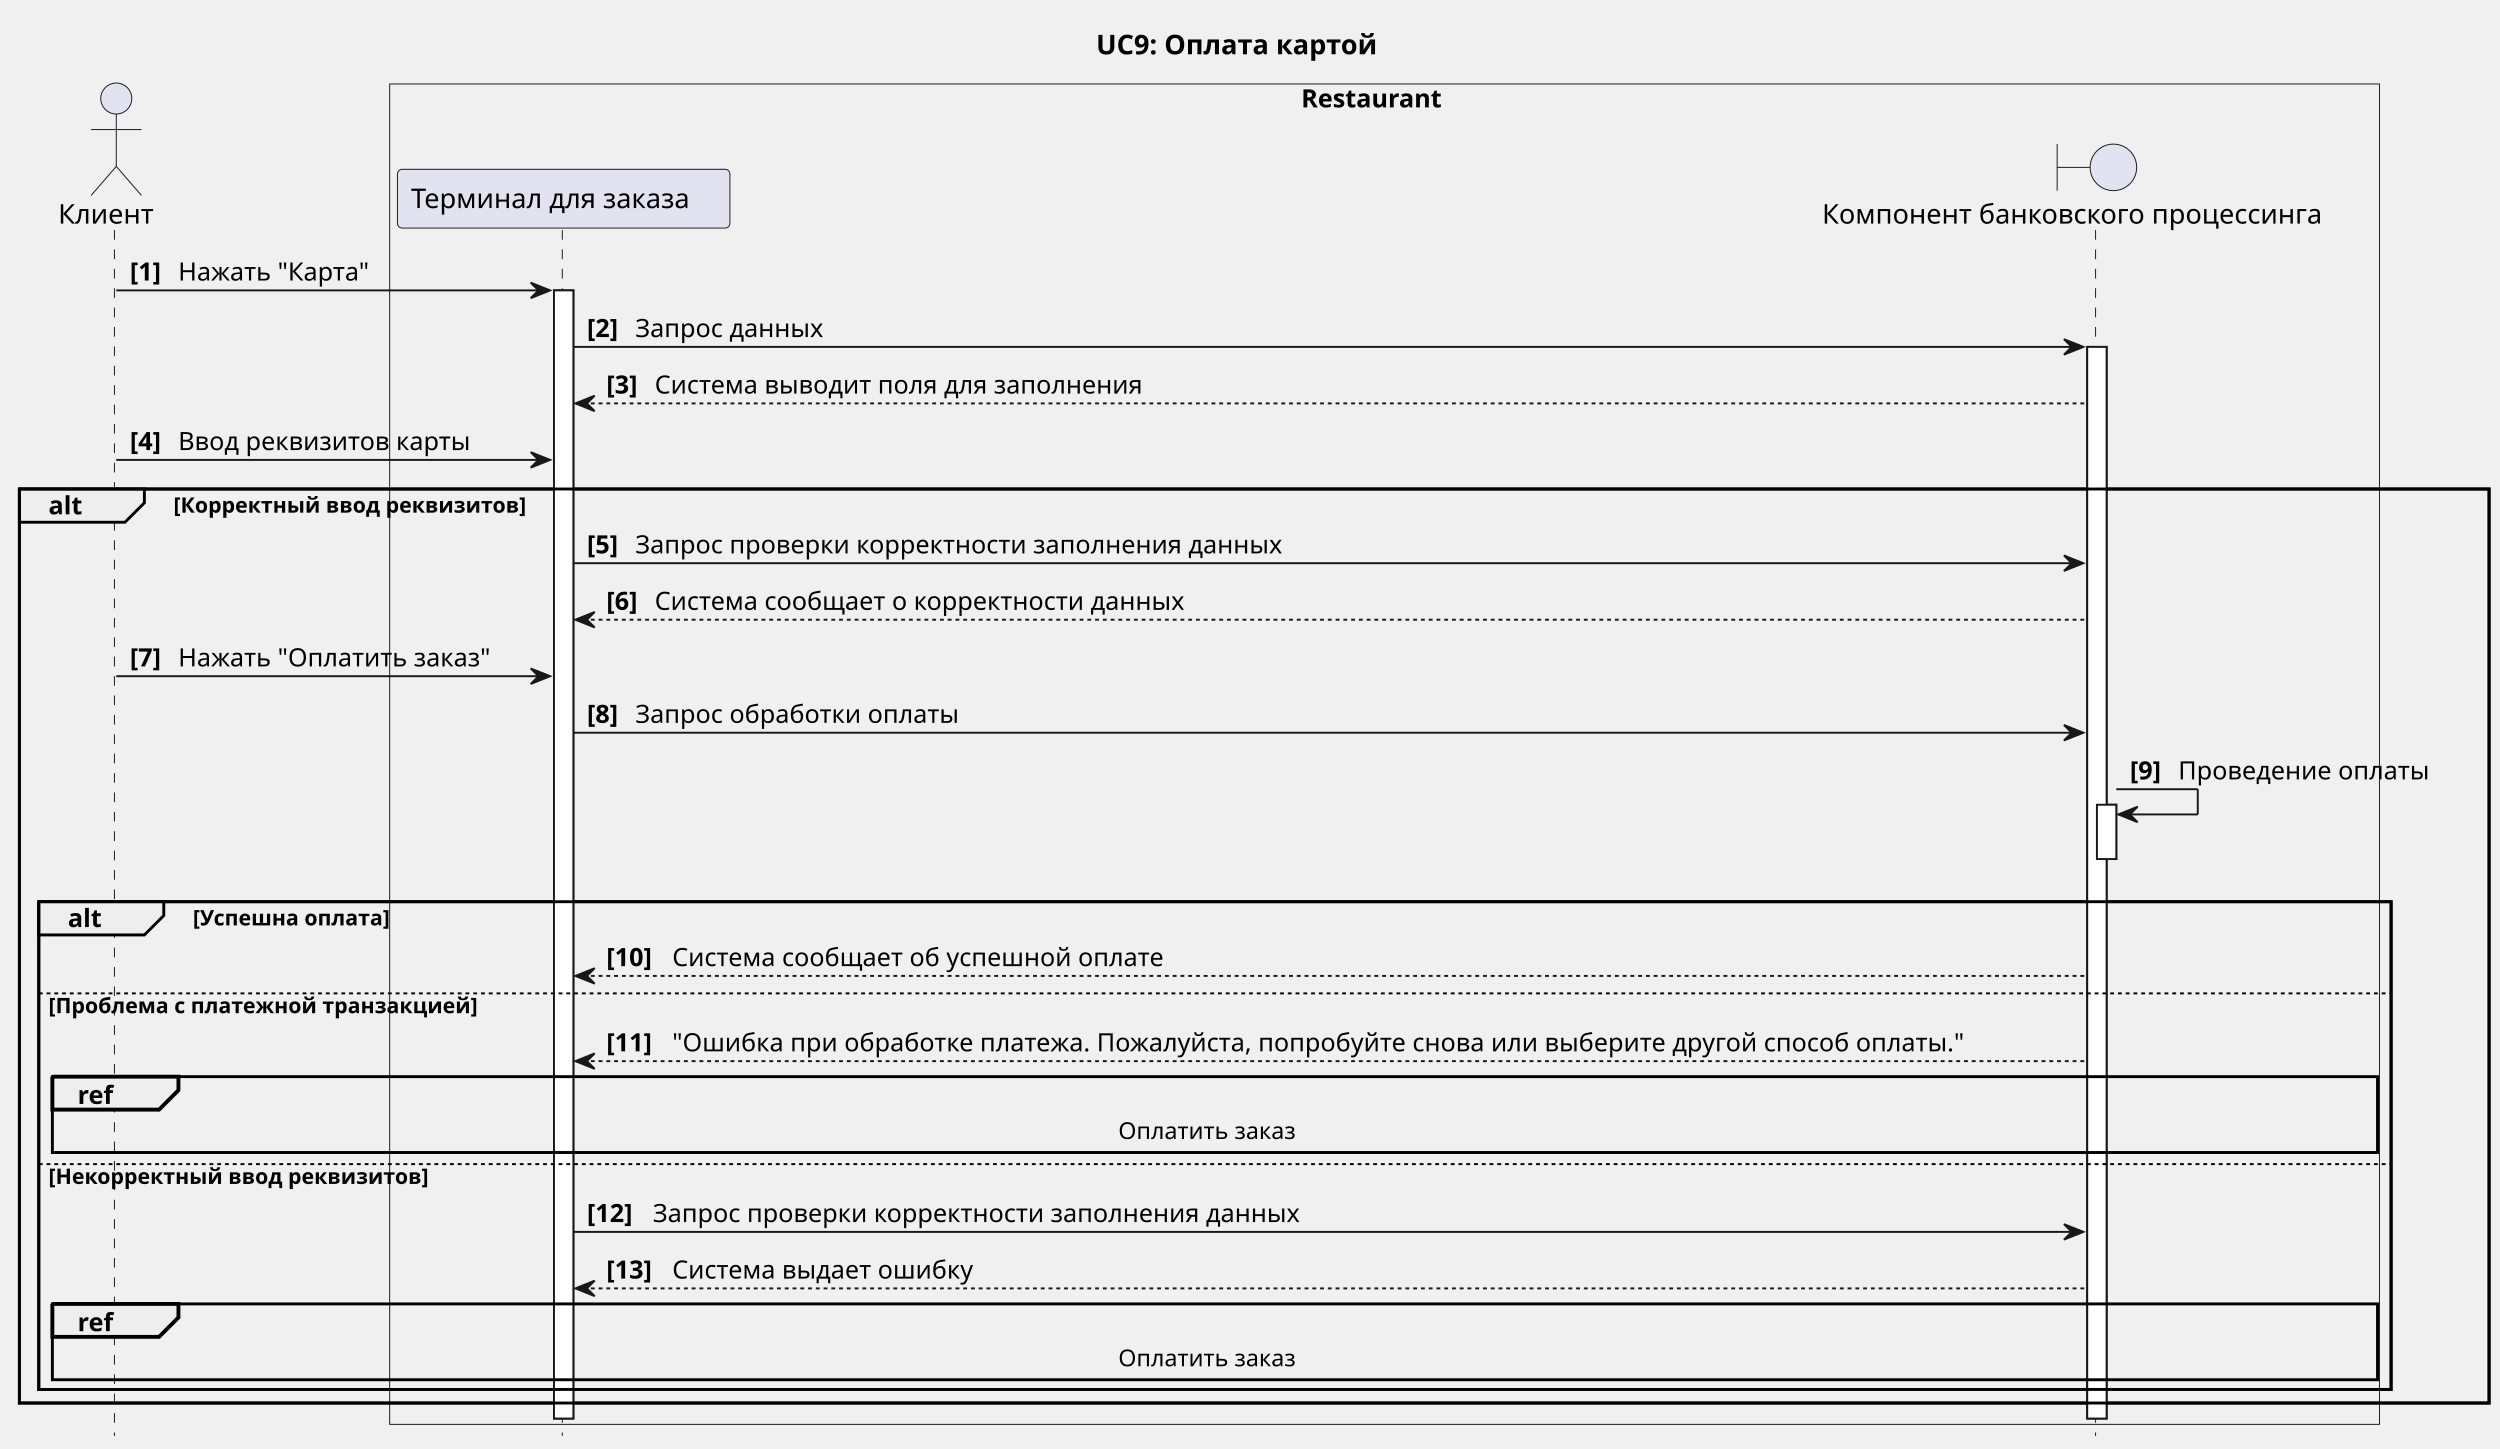
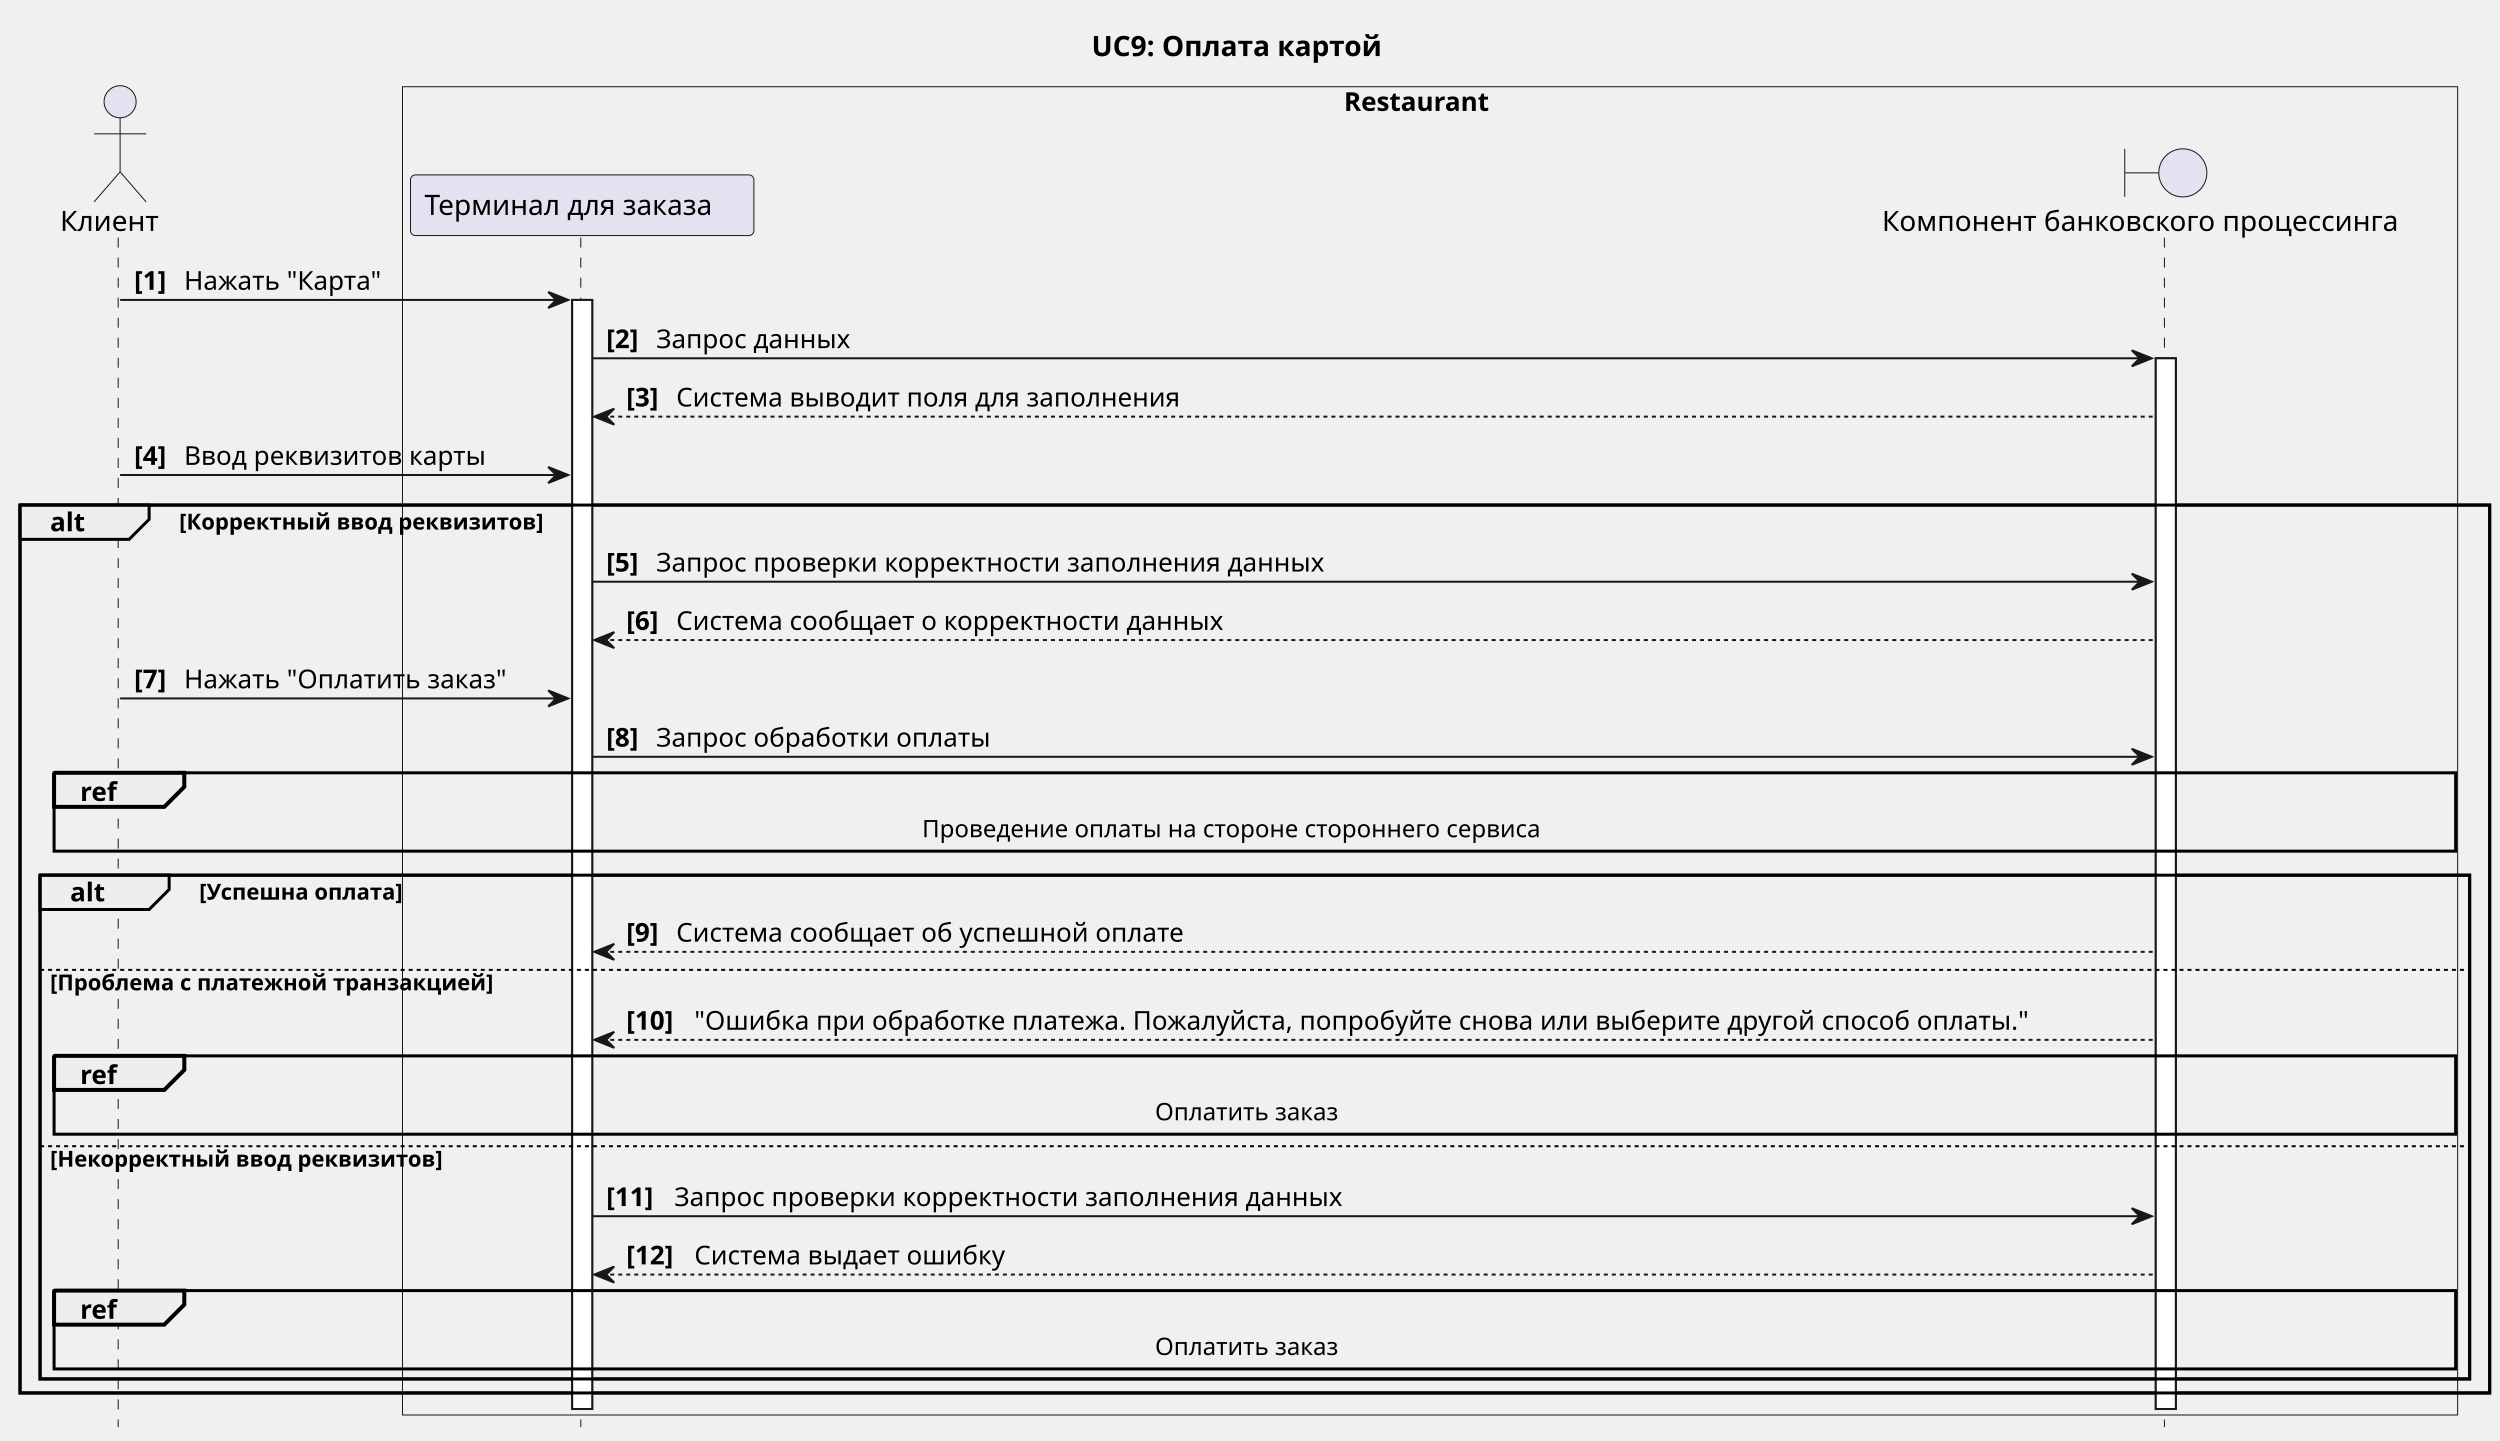
- <svg xmlns="http://www.w3.org/2000/svg" contentStyleType="text/css" height="747px" preserveAspectRatio="none" style="width:1289px;height:747px;background:#FFFFFF;" version="1.1" viewBox="0 0 1289 747" width="1289px" zoomAndPan="magnify">
+ <svg xmlns="http://www.w3.org/2000/svg" contentStyleType="text/css" height="719px" preserveAspectRatio="none" style="width:1248px;height:719px;background:#FFFFFF;" version="1.1" viewBox="0 0 1248 719" width="1248px" zoomAndPan="magnify">
  <defs />
  <g>
-     <text fill="#000000" font-family="sans-serif" font-size="14" font-weight="bold" lengthAdjust="spacing" textLength="162.08" x="565.143" y="27.995">UC9: Оплата картой</text>
-     <rect fill="none" height="691.102" style="stroke:#181818;stroke-width:0.5;" width="1025.93" x="200.92" y="43.297" />
+     <text fill="#000000" font-family="sans-serif" font-size="14" font-weight="bold" lengthAdjust="spacing" textLength="162.08" x="544.885" y="27.995">UC9: Оплата картой</text>
+     <rect fill="none" height="663.07" style="stroke:#181818;stroke-width:0.5;" width="1025.93" x="200.92" y="43.297" />
    <text fill="#000000" font-family="sans-serif" font-size="13" font-weight="bold" lengthAdjust="spacing" textLength="81.46" x="670.893" y="55.364">Restaurant</text>
-     <rect fill="#FFFFFF" height="581.672" style="stroke:#181818;stroke-width:1.0;" width="10" x="285.633" y="149.727" />
-     <rect fill="#FFFFFF" height="552.539" style="stroke:#181818;stroke-width:1.0;" width="10" x="1076.167" y="178.859" />
-     <rect fill="#FFFFFF" height="28" style="stroke:#181818;stroke-width:1.0;" width="10" x="1081.167" y="414.922" />
-     <rect fill="none" height="471.273" style="stroke:#000000;stroke-width:1.5;" width="1273.366" x="10" y="252.125" />
-     <rect fill="none" height="251.477" style="stroke:#000000;stroke-width:1.5;" width="1212.851" x="20" y="464.922" />
-     <line style="stroke:#181818;stroke-width:0.5;stroke-dasharray:5.0,5.0;" x1="59" x2="59" y1="118.594" y2="740.398" />
-     <line style="stroke:#181818;stroke-width:0.5;stroke-dasharray:5.0,5.0;" x1="289.92" x2="289.92" y1="118.594" y2="740.398" />
-     <line style="stroke:#181818;stroke-width:0.5;stroke-dasharray:5.0,5.0;" x1="1080.482" x2="1080.482" y1="118.594" y2="740.398" />
+     <rect fill="#FFFFFF" height="553.641" style="stroke:#181818;stroke-width:1.0;" width="10" x="285.633" y="149.727" />
+     <rect fill="#FFFFFF" height="524.508" style="stroke:#181818;stroke-width:1.0;" width="10" x="1076.167" y="178.859" />
+     <rect fill="none" height="443.242" style="stroke:#000000;stroke-width:1.5;" width="1232.851" x="10" y="252.125" />
+     <rect fill="none" height="251.477" style="stroke:#000000;stroke-width:1.5;" width="1212.851" x="20" y="436.891" />
+     <line style="stroke:#181818;stroke-width:0.5;stroke-dasharray:5.0,5.0;" x1="59" x2="59" y1="118.594" y2="712.367" />
+     <line style="stroke:#181818;stroke-width:0.5;stroke-dasharray:5.0,5.0;" x1="289.92" x2="289.92" y1="118.594" y2="712.367" />
+     <line style="stroke:#181818;stroke-width:0.5;stroke-dasharray:5.0,5.0;" x1="1080.482" x2="1080.482" y1="118.594" y2="712.367" />
    <text fill="#000000" font-family="sans-serif" font-size="14" lengthAdjust="spacing" textLength="53.908" x="30" y="115.292">Клиент</text>
    <ellipse cx="59.954" cy="50.797" fill="#E2E2F0" rx="8" ry="8" style="stroke:#181818;stroke-width:0.5;" />
    <path d="M59.954,58.797 L59.954,85.797 M46.954,66.797 L72.954,66.797 M59.954,85.797 L46.954,100.797 M59.954,85.797 L72.954,100.797 " fill="none" style="stroke:#181818;stroke-width:0.5;" />
    <rect fill="#E2E2F0" height="30.297" rx="2.5" ry="2.5" style="stroke:#181818;stroke-width:0.5;" width="171.425" x="204.92" y="87.297" />
    <text fill="#000000" font-family="sans-serif" font-size="14" lengthAdjust="spacing" textLength="157.425" x="211.92" y="107.292">Терминал для заказа</text>
    <text fill="#000000" font-family="sans-serif" font-size="14" lengthAdjust="spacing" textLength="277.368" x="939.482" y="115.292">Компонент банковского процессинга</text>
    <path d="M1060.667,74.297 L1060.667,98.297 M1060.667,86.297 L1077.667,86.297 " fill="none" style="stroke:#181818;stroke-width:0.5;" />
    <ellipse cx="1089.667" cy="86.297" fill="#E2E2F0" rx="12" ry="12" style="stroke:#181818;stroke-width:0.5;" />
-     <rect fill="#FFFFFF" height="581.672" style="stroke:#181818;stroke-width:1.0;" width="10" x="285.633" y="149.727" />
-     <rect fill="#FFFFFF" height="552.539" style="stroke:#181818;stroke-width:1.0;" width="10" x="1076.167" y="178.859" />
-     <rect fill="#FFFFFF" height="28" style="stroke:#181818;stroke-width:1.0;" width="10" x="1081.167" y="414.922" />
+     <rect fill="#FFFFFF" height="553.641" style="stroke:#181818;stroke-width:1.0;" width="10" x="285.633" y="149.727" />
+     <rect fill="#FFFFFF" height="524.508" style="stroke:#181818;stroke-width:1.0;" width="10" x="1076.167" y="178.859" />
    <polygon fill="#181818" points="273.633,145.727,283.633,149.727,273.633,153.727,277.633,149.727" style="stroke:#181818;stroke-width:1.0;" />
    <line style="stroke:#181818;stroke-width:1.0;" x1="59.954" x2="279.633" y1="149.727" y2="149.727" />
    <text fill="#000000" font-family="sans-serif" font-size="13" font-weight="bold" lengthAdjust="spacing" textLength="20.928" x="66.954" y="144.661">[1]</text>
    <text fill="#000000" font-family="sans-serif" font-size="13" lengthAdjust="spacing" textLength="109.732" x="91.882" y="144.661">Нажать "Карта"</text>
    <polygon fill="#181818" points="1064.167,174.859,1074.167,178.859,1064.167,182.859,1068.167,178.859" style="stroke:#181818;stroke-width:1.0;" />
    <line style="stroke:#181818;stroke-width:1.0;" x1="295.633" x2="1070.167" y1="178.859" y2="178.859" />
    <text fill="#000000" font-family="sans-serif" font-size="13" font-weight="bold" lengthAdjust="spacing" textLength="20.928" x="302.633" y="173.793">[2]</text>
    <text fill="#000000" font-family="sans-serif" font-size="13" lengthAdjust="spacing" textLength="104.197" x="327.561" y="173.793">Запрос данных</text>
    <polygon fill="#181818" points="306.633,203.992,296.633,207.992,306.633,211.992,302.633,207.992" style="stroke:#181818;stroke-width:1.0;" />
    <line style="stroke:#181818;stroke-width:1.0;stroke-dasharray:2.0,2.0;" x1="300.633" x2="1075.167" y1="207.992" y2="207.992" />
    <text fill="#000000" font-family="sans-serif" font-size="13" font-weight="bold" lengthAdjust="spacing" textLength="20.928" x="312.633" y="202.926">[3]</text>
    <text fill="#000000" font-family="sans-serif" font-size="13" lengthAdjust="spacing" textLength="271.705" x="337.561" y="202.926">Система выводит поля для заполнения</text>
    <polygon fill="#181818" points="273.633,233.125,283.633,237.125,273.633,241.125,277.633,237.125" style="stroke:#181818;stroke-width:1.0;" />
    <line style="stroke:#181818;stroke-width:1.0;" x1="59.954" x2="279.633" y1="237.125" y2="237.125" />
    <text fill="#000000" font-family="sans-serif" font-size="13" font-weight="bold" lengthAdjust="spacing" textLength="20.928" x="66.954" y="232.059">[4]</text>
    <text fill="#000000" font-family="sans-serif" font-size="13" lengthAdjust="spacing" textLength="162.456" x="91.882" y="232.059">Ввод реквизитов карты</text>
    <path d="M10,252.125 L74.443,252.125 L74.443,259.258 L64.443,269.258 L10,269.258 L10,252.125 " fill="#EEEEEE" style="stroke:#000000;stroke-width:1.5;" />
-     <rect fill="none" height="471.273" style="stroke:#000000;stroke-width:1.5;" width="1273.366" x="10" y="252.125" />
+     <rect fill="none" height="443.242" style="stroke:#000000;stroke-width:1.5;" width="1232.851" x="10" y="252.125" />
    <text fill="#000000" font-family="sans-serif" font-size="13" font-weight="bold" lengthAdjust="spacing" textLength="19.443" x="25" y="265.192">alt</text>
    <text fill="#000000" font-family="sans-serif" font-size="11" font-weight="bold" lengthAdjust="spacing" textLength="199.391" x="89.443" y="264.335">[Корректный ввод реквизитов]</text>
    <polygon fill="#181818" points="1064.167,286.391,1074.167,290.391,1064.167,294.391,1068.167,290.391" style="stroke:#181818;stroke-width:1.0;" />
    <line style="stroke:#181818;stroke-width:1.0;" x1="295.633" x2="1070.167" y1="290.391" y2="290.391" />
    <text fill="#000000" font-family="sans-serif" font-size="13" font-weight="bold" lengthAdjust="spacing" textLength="20.928" x="302.633" y="285.325">[5]</text>
    <text fill="#000000" font-family="sans-serif" font-size="13" lengthAdjust="spacing" textLength="357.773" x="327.561" y="285.325">Запрос проверки корректности заполнения данных</text>
    <polygon fill="#181818" points="306.633,315.523,296.633,319.523,306.633,323.523,302.633,319.523" style="stroke:#181818;stroke-width:1.0;" />
    <line style="stroke:#181818;stroke-width:1.0;stroke-dasharray:2.0,2.0;" x1="300.633" x2="1075.167" y1="319.523" y2="319.523" />
    <text fill="#000000" font-family="sans-serif" font-size="13" font-weight="bold" lengthAdjust="spacing" textLength="20.928" x="312.633" y="314.457">[6]</text>
    <text fill="#000000" font-family="sans-serif" font-size="13" lengthAdjust="spacing" textLength="296.62" x="337.561" y="314.457">Система сообщает о корректности данных</text>
    <polygon fill="#181818" points="273.633,344.656,283.633,348.656,273.633,352.656,277.633,348.656" style="stroke:#181818;stroke-width:1.0;" />
    <line style="stroke:#181818;stroke-width:1.0;" x1="59.954" x2="279.633" y1="348.656" y2="348.656" />
    <text fill="#000000" font-family="sans-serif" font-size="13" font-weight="bold" lengthAdjust="spacing" textLength="20.928" x="66.954" y="343.59">[7]</text>
    <text fill="#000000" font-family="sans-serif" font-size="13" lengthAdjust="spacing" textLength="176.75" x="91.882" y="343.59">Нажать "Оплатить заказ"</text>
    <polygon fill="#181818" points="1064.167,373.789,1074.167,377.789,1064.167,381.789,1068.167,377.789" style="stroke:#181818;stroke-width:1.0;" />
    <line style="stroke:#181818;stroke-width:1.0;" x1="295.633" x2="1070.167" y1="377.789" y2="377.789" />
    <text fill="#000000" font-family="sans-serif" font-size="13" font-weight="bold" lengthAdjust="spacing" textLength="20.928" x="302.633" y="372.723">[8]</text>
    <text fill="#000000" font-family="sans-serif" font-size="13" lengthAdjust="spacing" textLength="179.017" x="327.561" y="372.723">Запрос обработки оплаты</text>
-     <line style="stroke:#181818;stroke-width:1.0;" x1="1091.167" x2="1133.167" y1="406.922" y2="406.922" />
-     <line style="stroke:#181818;stroke-width:1.0;" x1="1133.167" x2="1133.167" y1="406.922" y2="419.922" />
-     <line style="stroke:#181818;stroke-width:1.0;" x1="1092.167" x2="1133.167" y1="419.922" y2="419.922" />
-     <polygon fill="#181818" points="1102.167,415.922,1092.167,419.922,1102.167,423.922,1098.167,419.922" style="stroke:#181818;stroke-width:1.0;" />
-     <text fill="#000000" font-family="sans-serif" font-size="13" font-weight="bold" lengthAdjust="spacing" textLength="20.928" x="1098.167" y="401.856">[9]</text>
-     <text fill="#000000" font-family="sans-serif" font-size="13" lengthAdjust="spacing" textLength="138.271" x="1123.095" y="401.856">Проведение оплаты</text>
-     <path d="M20,464.922 L84.443,464.922 L84.443,472.055 L74.443,482.055 L20,482.055 L20,464.922 " fill="#EEEEEE" style="stroke:#000000;stroke-width:1.5;" />
-     <rect fill="none" height="251.477" style="stroke:#000000;stroke-width:1.5;" width="1212.851" x="20" y="464.922" />
-     <text fill="#000000" font-family="sans-serif" font-size="13" font-weight="bold" lengthAdjust="spacing" textLength="19.443" x="35" y="477.989">alt</text>
-     <text fill="#000000" font-family="sans-serif" font-size="11" font-weight="bold" lengthAdjust="spacing" textLength="115.086" x="99.443" y="477.132">[Успешна оплата]</text>
-     <polygon fill="#181818" points="306.633,499.188,296.633,503.188,306.633,507.188,302.633,503.188" style="stroke:#181818;stroke-width:1.0;" />
-     <line style="stroke:#181818;stroke-width:1.0;stroke-dasharray:2.0,2.0;" x1="300.633" x2="1075.167" y1="503.188" y2="503.188" />
-     <text fill="#000000" font-family="sans-serif" font-size="13" font-weight="bold" lengthAdjust="spacing" textLength="29.974" x="312.633" y="498.122">[10]</text>
-     <text fill="#000000" font-family="sans-serif" font-size="13" lengthAdjust="spacing" textLength="273.806" x="346.606" y="498.122">Система сообщает об успешной оплате</text>
-     <line style="stroke:#000000;stroke-width:1.0;stroke-dasharray:2.0,2.0;" x1="20" x2="1232.851" y1="512.188" y2="512.188" />
-     <text fill="#000000" font-family="sans-serif" font-size="11" font-weight="bold" lengthAdjust="spacing" textLength="244.621" x="25" y="522.398">[Проблема с платежной транзакцией]</text>
-     <polygon fill="#181818" points="306.633,543.125,296.633,547.125,306.633,551.125,302.633,547.125" style="stroke:#181818;stroke-width:1.0;" />
-     <line style="stroke:#181818;stroke-width:1.0;stroke-dasharray:2.0,2.0;" x1="300.633" x2="1075.167" y1="547.125" y2="547.125" />
-     <text fill="#000000" font-family="sans-serif" font-size="13" font-weight="bold" lengthAdjust="spacing" textLength="29.974" x="312.633" y="542.059">[11]</text>
-     <text fill="#000000" font-family="sans-serif" font-size="13" lengthAdjust="spacing" textLength="722.56" x="346.606" y="542.059">"Ошибка при обработке платежа. Пожалуйста, попробуйте снова или выберите другой способ оплаты."</text>
-     <rect fill="none" height="39.102" style="stroke:#000000;stroke-width:1.5;" width="1198.851" x="27" y="555.125" />
-     <path d="M27,555.125 L92,555.125 L92,562.125 L82,572.125 L27,572.125 L27,555.125 " fill="#EEEEEE" style="stroke:#000000;stroke-width:2.0;" />
-     <text fill="#000000" font-family="sans-serif" font-size="13" font-weight="bold" lengthAdjust="spacing" textLength="20.884" x="40" y="569.192">ref</text>
-     <text fill="#000000" font-family="sans-serif" font-size="12" lengthAdjust="spacing" textLength="99.697" x="576.577" y="587.264">Оплатить заказ</text>
-     <line style="stroke:#000000;stroke-width:1.0;stroke-dasharray:2.0,2.0;" x1="20" x2="1232.851" y1="600.227" y2="600.227" />
-     <text fill="#000000" font-family="sans-serif" font-size="11" font-weight="bold" lengthAdjust="spacing" textLength="214.532" x="25" y="610.437">[Некорректный ввод реквизитов]</text>
-     <polygon fill="#181818" points="1064.167,631.164,1074.167,635.164,1064.167,639.164,1068.167,635.164" style="stroke:#181818;stroke-width:1.0;" />
-     <line style="stroke:#181818;stroke-width:1.0;" x1="295.633" x2="1070.167" y1="635.164" y2="635.164" />
-     <text fill="#000000" font-family="sans-serif" font-size="13" font-weight="bold" lengthAdjust="spacing" textLength="29.974" x="302.633" y="630.098">[12]</text>
-     <text fill="#000000" font-family="sans-serif" font-size="13" lengthAdjust="spacing" textLength="357.773" x="336.606" y="630.098">Запрос проверки корректности заполнения данных</text>
-     <polygon fill="#181818" points="306.633,660.297,296.633,664.297,306.633,668.297,302.633,664.297" style="stroke:#181818;stroke-width:1.0;" />
-     <line style="stroke:#181818;stroke-width:1.0;stroke-dasharray:2.0,2.0;" x1="300.633" x2="1075.167" y1="664.297" y2="664.297" />
-     <text fill="#000000" font-family="sans-serif" font-size="13" font-weight="bold" lengthAdjust="spacing" textLength="29.974" x="312.633" y="659.231">[13]</text>
-     <text fill="#000000" font-family="sans-serif" font-size="13" lengthAdjust="spacing" textLength="168.594" x="346.606" y="659.231">Система выдает ошибку</text>
-     <rect fill="none" height="39.102" style="stroke:#000000;stroke-width:1.5;" width="1198.851" x="27" y="672.297" />
-     <path d="M27,672.297 L92,672.297 L92,679.297 L82,689.297 L27,689.297 L27,672.297 " fill="#EEEEEE" style="stroke:#000000;stroke-width:2.0;" />
-     <text fill="#000000" font-family="sans-serif" font-size="13" font-weight="bold" lengthAdjust="spacing" textLength="20.884" x="40" y="686.364">ref</text>
-     <text fill="#000000" font-family="sans-serif" font-size="12" lengthAdjust="spacing" textLength="99.697" x="576.577" y="704.436">Оплатить заказ</text>
+     <rect fill="none" height="39.102" style="stroke:#000000;stroke-width:1.5;" width="1198.851" x="27" y="385.789" />
+     <path d="M27,385.789 L92,385.789 L92,392.789 L82,402.789 L27,402.789 L27,385.789 " fill="#EEEEEE" style="stroke:#000000;stroke-width:2.0;" />
+     <text fill="#000000" font-family="sans-serif" font-size="13" font-weight="bold" lengthAdjust="spacing" textLength="20.884" x="40" y="399.856">ref</text>
+     <text fill="#000000" font-family="sans-serif" font-size="12" lengthAdjust="spacing" textLength="332.238" x="460.306" y="417.928">Проведение оплаты на стороне стороннего сервиса</text>
+     <path d="M20,436.891 L84.443,436.891 L84.443,444.023 L74.443,454.023 L20,454.023 L20,436.891 " fill="#EEEEEE" style="stroke:#000000;stroke-width:1.5;" />
+     <rect fill="none" height="251.477" style="stroke:#000000;stroke-width:1.5;" width="1212.851" x="20" y="436.891" />
+     <text fill="#000000" font-family="sans-serif" font-size="13" font-weight="bold" lengthAdjust="spacing" textLength="19.443" x="35" y="449.957">alt</text>
+     <text fill="#000000" font-family="sans-serif" font-size="11" font-weight="bold" lengthAdjust="spacing" textLength="115.086" x="99.443" y="449.101">[Успешна оплата]</text>
+     <polygon fill="#181818" points="306.633,471.156,296.633,475.156,306.633,479.156,302.633,475.156" style="stroke:#181818;stroke-width:1.0;" />
+     <line style="stroke:#181818;stroke-width:1.0;stroke-dasharray:2.0,2.0;" x1="300.633" x2="1075.167" y1="475.156" y2="475.156" />
+     <text fill="#000000" font-family="sans-serif" font-size="13" font-weight="bold" lengthAdjust="spacing" textLength="20.928" x="312.633" y="470.09">[9]</text>
+     <text fill="#000000" font-family="sans-serif" font-size="13" lengthAdjust="spacing" textLength="273.806" x="337.561" y="470.09">Система сообщает об успешной оплате</text>
+     <line style="stroke:#000000;stroke-width:1.0;stroke-dasharray:2.0,2.0;" x1="20" x2="1232.851" y1="484.156" y2="484.156" />
+     <text fill="#000000" font-family="sans-serif" font-size="11" font-weight="bold" lengthAdjust="spacing" textLength="244.621" x="25" y="494.367">[Проблема с платежной транзакцией]</text>
+     <polygon fill="#181818" points="306.633,515.094,296.633,519.094,306.633,523.094,302.633,519.094" style="stroke:#181818;stroke-width:1.0;" />
+     <line style="stroke:#181818;stroke-width:1.0;stroke-dasharray:2.0,2.0;" x1="300.633" x2="1075.167" y1="519.094" y2="519.094" />
+     <text fill="#000000" font-family="sans-serif" font-size="13" font-weight="bold" lengthAdjust="spacing" textLength="29.974" x="312.633" y="514.028">[10]</text>
+     <text fill="#000000" font-family="sans-serif" font-size="13" lengthAdjust="spacing" textLength="722.56" x="346.606" y="514.028">"Ошибка при обработке платежа. Пожалуйста, попробуйте снова или выберите другой способ оплаты."</text>
+     <rect fill="none" height="39.102" style="stroke:#000000;stroke-width:1.5;" width="1198.851" x="27" y="527.094" />
+     <path d="M27,527.094 L92,527.094 L92,534.094 L82,544.094 L27,544.094 L27,527.094 " fill="#EEEEEE" style="stroke:#000000;stroke-width:2.0;" />
+     <text fill="#000000" font-family="sans-serif" font-size="13" font-weight="bold" lengthAdjust="spacing" textLength="20.884" x="40" y="541.161">ref</text>
+     <text fill="#000000" font-family="sans-serif" font-size="12" lengthAdjust="spacing" textLength="99.697" x="576.577" y="559.232">Оплатить заказ</text>
+     <line style="stroke:#000000;stroke-width:1.0;stroke-dasharray:2.0,2.0;" x1="20" x2="1232.851" y1="572.195" y2="572.195" />
+     <text fill="#000000" font-family="sans-serif" font-size="11" font-weight="bold" lengthAdjust="spacing" textLength="214.532" x="25" y="582.406">[Некорректный ввод реквизитов]</text>
+     <polygon fill="#181818" points="1064.167,603.133,1074.167,607.133,1064.167,611.133,1068.167,607.133" style="stroke:#181818;stroke-width:1.0;" />
+     <line style="stroke:#181818;stroke-width:1.0;" x1="295.633" x2="1070.167" y1="607.133" y2="607.133" />
+     <text fill="#000000" font-family="sans-serif" font-size="13" font-weight="bold" lengthAdjust="spacing" textLength="29.974" x="302.633" y="602.067">[11]</text>
+     <text fill="#000000" font-family="sans-serif" font-size="13" lengthAdjust="spacing" textLength="357.773" x="336.606" y="602.067">Запрос проверки корректности заполнения данных</text>
+     <polygon fill="#181818" points="306.633,632.266,296.633,636.266,306.633,640.266,302.633,636.266" style="stroke:#181818;stroke-width:1.0;" />
+     <line style="stroke:#181818;stroke-width:1.0;stroke-dasharray:2.0,2.0;" x1="300.633" x2="1075.167" y1="636.266" y2="636.266" />
+     <text fill="#000000" font-family="sans-serif" font-size="13" font-weight="bold" lengthAdjust="spacing" textLength="29.974" x="312.633" y="631.2">[12]</text>
+     <text fill="#000000" font-family="sans-serif" font-size="13" lengthAdjust="spacing" textLength="168.594" x="346.606" y="631.2">Система выдает ошибку</text>
+     <rect fill="none" height="39.102" style="stroke:#000000;stroke-width:1.5;" width="1198.851" x="27" y="644.266" />
+     <path d="M27,644.266 L92,644.266 L92,651.266 L82,661.266 L27,661.266 L27,644.266 " fill="#EEEEEE" style="stroke:#000000;stroke-width:2.0;" />
+     <text fill="#000000" font-family="sans-serif" font-size="13" font-weight="bold" lengthAdjust="spacing" textLength="20.884" x="40" y="658.332">ref</text>
+     <text fill="#000000" font-family="sans-serif" font-size="12" lengthAdjust="spacing" textLength="99.697" x="576.577" y="676.404">Оплатить заказ</text>
  </g>
</svg>
